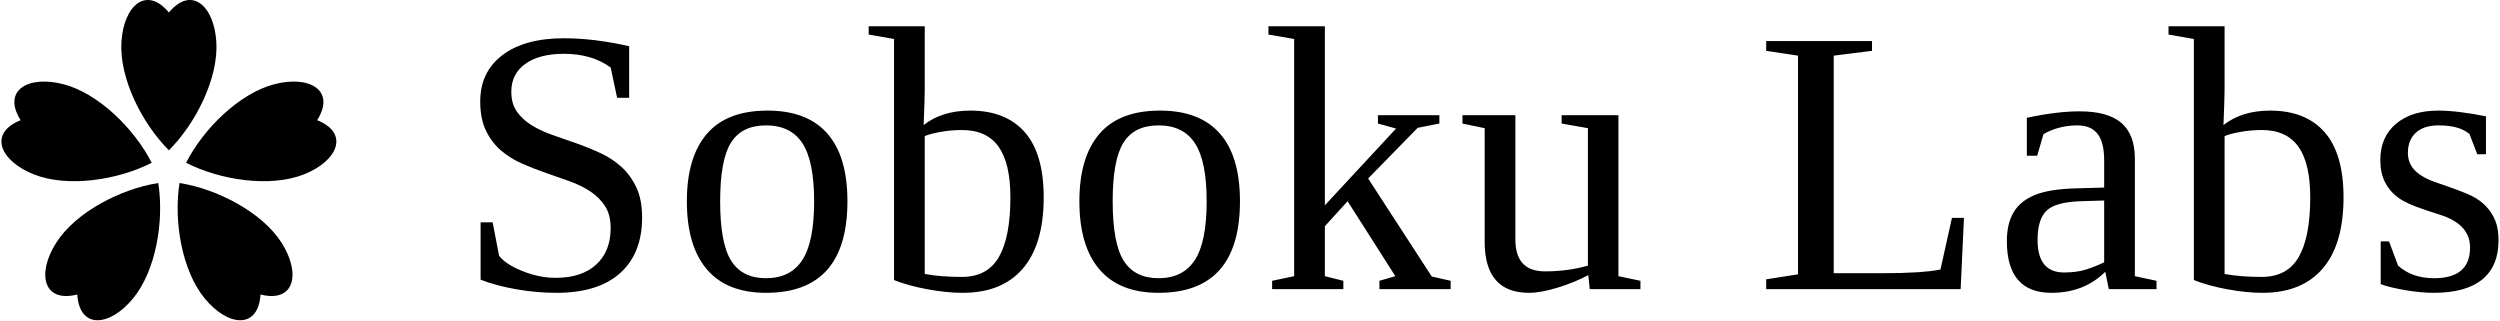
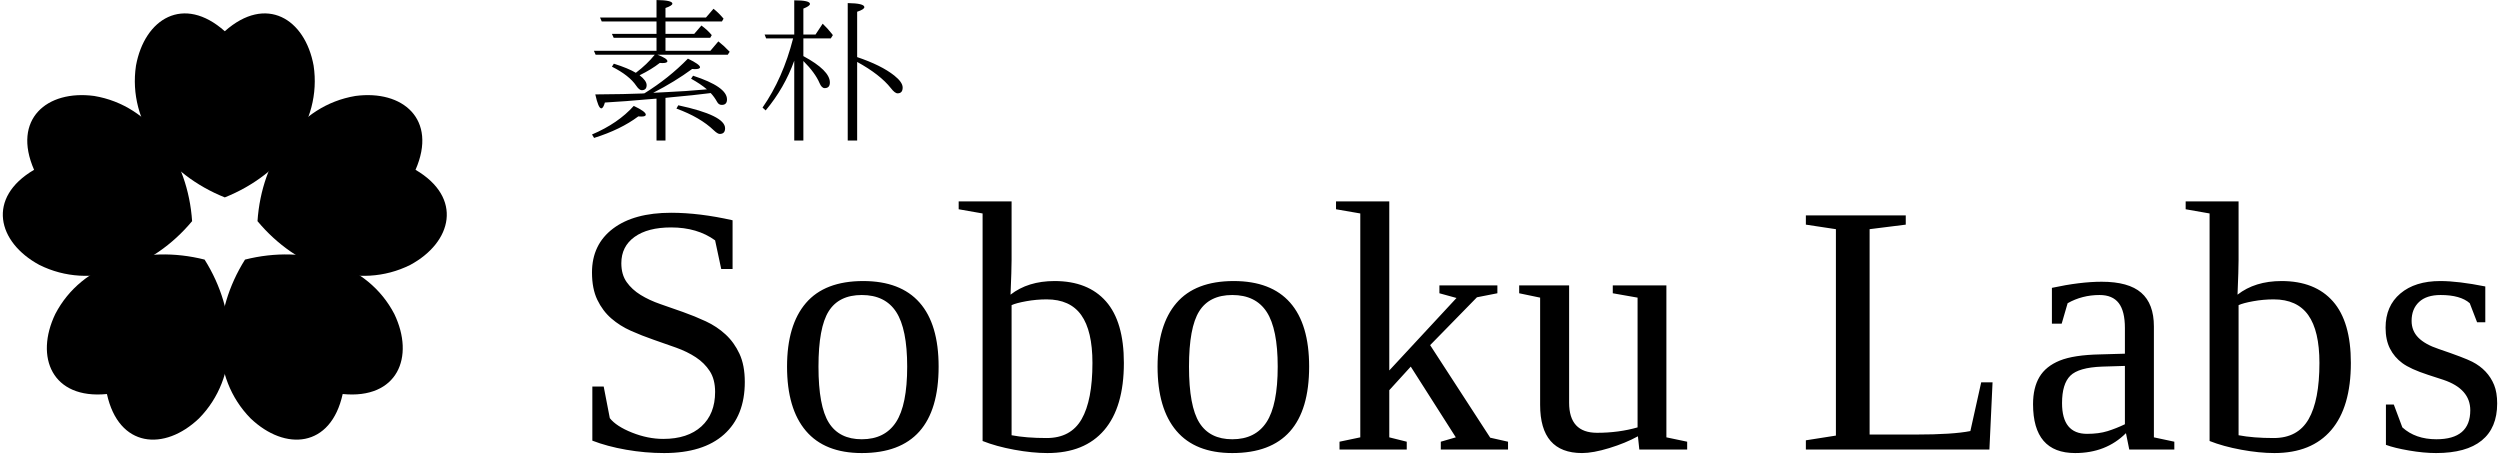
- <svg xmlns="http://www.w3.org/2000/svg" viewBox="0 -116.54 1006.55 129.09" width="1007" height="129" role="img" aria-label="Soboku Labs">
+ <svg xmlns="http://www.w3.org/2000/svg" viewBox="0 -191.97 1065.13 193.46" width="1065" height="193" role="img" aria-label="Soboku Labs">
  <defs>
-     <path id="p" d="M 0 -4 C -6 -10, -11 -20, -10.5 -28 C -10 -36, -5 -40.5, 0 -34.5 C 5 -40.5, 10 -36, 10.5 -28 C 11 -20, 6 -10, 0 -4 Z" />
+     <path id="p" d="M 0 -6 C -10 -10, -17 -19, -15.5 -29 C -14 -37.2, -7.2 -41.4, 0 -35 C 7.2 -41.4, 14 -37.2, 15.5 -29 C 17 -19, 10 -10, 0 -6 Z" />
  </defs>
-   <g transform="translate(67.5 -52) scale(1.82147) translate(0.000 1.828)">
+   <g transform="translate(94.79 -95.24) scale(2.44673) translate(-0.000 0.917)">
    <use href="#p" transform="rotate(0)" fill="currentColor" />
    <use href="#p" transform="rotate(72)" fill="currentColor" />
    <use href="#p" transform="rotate(144)" fill="currentColor" />
    <use href="#p" transform="rotate(216)" fill="currentColor" />
    <use href="#p" transform="rotate(288)" fill="currentColor" />
  </g>
-   <g transform="translate(182.78 0) scale(0.074571)" fill="currentColor">
-     <path d="M139.00 -361.00H204.00L239.00 -180.00Q276.00 -133.00 366.50 -97.00Q457.00 -61.00 545.00 -61.00Q685.00 -61.00 763.50 -132.50Q842.00 -204.00 842.00 -330.00Q842.00 -402.00 811.50 -449.00Q781.00 -496.00 731.50 -528.50Q682.00 -561.00 619.00 -583.50Q556.00 -606.00 489.50 -629.00Q423.00 -652.00 360.00 -680.00Q297.00 -708.00 247.50 -751.00Q198.00 -794.00 167.50 -857.50Q137.00 -921.00 137.00 -1014.00Q137.00 -1174.00 257.00 -1265.00Q377.00 -1356.00 590.00 -1356.00Q752.00 -1356.00 942.00 -1313.00V-1034.00H877.00L842.00 -1198.00Q740.00 -1272.00 590.00 -1272.00Q456.00 -1272.00 380.50 -1217.50Q305.00 -1163.00 305.00 -1067.00Q305.00 -1002.00 335.50 -959.00Q366.00 -916.00 415.50 -885.50Q465.00 -855.00 528.50 -833.00Q592.00 -811.00 658.50 -787.50Q725.00 -764.00 788.50 -734.50Q852.00 -705.00 901.50 -659.50Q951.00 -614.00 981.50 -548.50Q1012.00 -483.00 1012.00 -387.00Q1012.00 -193.00 893.00 -86.50Q774.00 20.00 550.00 20.00Q442.00 20.00 333.00 1.00Q224.00 -18.00 139.00 -51.00Z M2121.86 -475.00Q2121.86 20.00 1681.86 20.00Q1469.86 20.00 1361.86 -107.00Q1253.86 -234.00 1253.86 -475.00Q1253.86 -713.00 1361.86 -839.00Q1469.86 -965.00 1689.86 -965.00Q1903.86 -965.00 2012.86 -841.50Q2121.86 -718.00 2121.86 -475.00ZM1941.86 -475.00Q1941.86 -691.00 1878.86 -788.00Q1815.86 -885.00 1681.86 -885.00Q1550.86 -885.00 1492.36 -792.00Q1433.86 -699.00 1433.86 -475.00Q1433.86 -248.00 1493.36 -153.50Q1552.86 -59.00 1681.86 -59.00Q1813.86 -59.00 1877.86 -157.00Q1941.86 -255.00 1941.86 -475.00Z M3002.73 -496.00Q3002.73 -680.00 2938.73 -770.00Q2874.73 -860.00 2740.73 -860.00Q2681.73 -860.00 2623.73 -849.50Q2565.73 -839.00 2539.73 -827.00V-82.00Q2623.73 -66.00 2740.73 -66.00Q2878.73 -66.00 2940.73 -174.00Q3002.73 -282.00 3002.73 -496.00ZM2373.73 -1352.00 2236.73 -1376.00V-1421.00H2539.73V-1085.00Q2539.73 -1031.00 2533.73 -887.00Q2633.73 -965.00 2785.73 -965.00Q2977.73 -965.00 3080.23 -848.50Q3182.73 -732.00 3182.73 -496.00Q3182.73 -243.00 3070.23 -111.50Q2957.73 20.00 2744.73 20.00Q2658.73 20.00 2555.23 1.00Q2451.73 -18.00 2373.73 -49.00Z M4243.59 -475.00Q4243.59 20.00 3803.59 20.00Q3591.59 20.00 3483.59 -107.00Q3375.59 -234.00 3375.59 -475.00Q3375.59 -713.00 3483.59 -839.00Q3591.59 -965.00 3811.59 -965.00Q4025.59 -965.00 4134.59 -841.50Q4243.59 -718.00 4243.59 -475.00ZM4063.59 -475.00Q4063.59 -691.00 4000.59 -788.00Q3937.59 -885.00 3803.59 -885.00Q3672.59 -885.00 3614.09 -792.00Q3555.59 -699.00 3555.59 -475.00Q3555.59 -248.00 3615.09 -153.50Q3674.59 -59.00 3803.59 -59.00Q3935.59 -59.00 3999.59 -157.00Q4063.59 -255.00 4063.59 -475.00Z M4702.46 -453.00 5087.46 -868.00 4989.46 -895.00V-940.00H5321.46V-895.00L5204.46 -872.00L4936.46 -598.00L5280.46 -68.00L5382.46 -45.00V0.00H4997.46V-45.00L5083.46 -70.00L4825.46 -475.00L4702.46 -340.00V-70.00L4802.46 -45.00V0.00H4417.46V-45.00L4536.46 -70.00V-1352.00L4397.46 -1376.00V-1421.00H4702.46Z M5732.32 -268.00Q5732.32 -96.00 5892.32 -96.00Q6016.32 -96.00 6124.32 -127.00V-870.00L5982.32 -895.00V-940.00H6289.32V-70.00L6408.32 -45.00V0.00H6134.32L6126.32 -76.00Q6055.32 -37.00 5962.32 -8.50Q5869.32 20.00 5806.32 20.00Q5566.32 20.00 5566.32 -256.00V-870.00L5446.32 -895.00V-940.00H5732.32Z M7660.05 -1288.00 7453.05 -1262.00V-86.00H7717.05Q7930.05 -86.00 8030.05 -106.00L8092.05 -385.00H8157.05L8139.05 0.00H7088.05V-53.00L7260.05 -80.00V-1262.00L7088.05 -1288.00V-1341.00H7660.05Z M8781.91 -961.00Q8935.91 -961.00 9008.41 -898.00Q9080.91 -835.00 9080.91 -705.00V-70.00L9197.91 -45.00V0.00H8939.91L8920.91 -94.00Q8806.91 20.00 8629.91 20.00Q8388.91 20.00 8388.91 -260.00Q8388.91 -354.00 8425.41 -415.50Q8461.91 -477.00 8541.91 -509.50Q8621.91 -542.00 8773.91 -545.00L8914.91 -549.00V-696.00Q8914.91 -793.00 8879.41 -839.00Q8843.91 -885.00 8769.91 -885.00Q8669.91 -885.00 8586.91 -838.00L8552.91 -721.00H8496.91V-926.00Q8658.91 -961.00 8781.91 -961.00ZM8914.91 -479.00 8783.91 -475.00Q8649.91 -470.00 8602.41 -423.00Q8554.91 -376.00 8554.91 -266.00Q8554.91 -90.00 8697.91 -90.00Q8765.91 -90.00 8815.41 -105.50Q8864.91 -121.00 8914.91 -145.00Z M10028.78 -496.00Q10028.78 -680.00 9964.78 -770.00Q9900.78 -860.00 9766.78 -860.00Q9707.78 -860.00 9649.78 -849.50Q9591.78 -839.00 9565.78 -827.00V-82.00Q9649.78 -66.00 9766.78 -66.00Q9904.78 -66.00 9966.78 -174.00Q10028.78 -282.00 10028.78 -496.00ZM9399.78 -1352.00 9262.78 -1376.00V-1421.00H9565.78V-1085.00Q9565.78 -1031.00 9559.78 -887.00Q9659.78 -965.00 9811.78 -965.00Q10003.78 -965.00 10106.28 -848.50Q10208.78 -732.00 10208.78 -496.00Q10208.78 -243.00 10096.28 -111.50Q9983.78 20.00 9770.78 20.00Q9684.78 20.00 9581.28 1.00Q9477.78 -18.00 9399.78 -49.00Z M11046.64 -264.00Q11046.64 -124.00 10958.14 -52.00Q10869.64 20.00 10696.64 20.00Q10626.64 20.00 10542.14 5.50Q10457.64 -9.00 10409.64 -27.00V-258.00H10454.64L10503.64 -127.00Q10578.64 -59.00 10698.64 -59.00Q10892.64 -59.00 10892.64 -225.00Q10892.64 -347.00 10739.64 -399.00L10650.64 -428.00Q10549.64 -461.00 10503.64 -495.00Q10457.64 -529.00 10432.64 -578.50Q10407.64 -628.00 10407.64 -698.00Q10407.64 -822.00 10492.14 -893.50Q10576.64 -965.00 10720.64 -965.00Q10823.64 -965.00 10978.64 -934.00V-729.00H10931.64L10889.64 -838.00Q10836.64 -885.00 10722.64 -885.00Q10641.64 -885.00 10599.14 -845.00Q10556.64 -805.00 10556.64 -737.00Q10556.64 -680.00 10595.14 -641.00Q10633.64 -602.00 10711.64 -576.00Q10858.64 -526.00 10903.64 -503.00Q10948.64 -480.00 10980.14 -446.50Q11011.64 -413.00 11029.14 -370.00Q11046.64 -327.00 11046.64 -264.00Z" />
+   <g transform="translate(247.83 -136.77) scale(0.032715)" fill="currentColor">
+     <path d="M1664.0 -473.0 1635.0 -469.0Q1451.0 -445.0 1150.0 -418.0L1074.0 -410.0V147.0H957.0V-400.0L830.0 -390.0Q561.0 -365.0 283.0 -349.0Q262.0 -273.0 236.0 -273.0Q198.0 -273.0 158.0 -455.0Q571.0 -458.0 771.0 -467.0L799.0 -469.0Q1117.0 -666.0 1367.0 -922.0Q1525.0 -845.0 1525.0 -810.0Q1525.0 -785.0 1457.0 -785.0Q1439.0 -785.0 1422.0 -787.0Q1198.0 -622.0 914.0 -476.0L1105.0 -486.0Q1306.0 -494.0 1615.0 -521.0Q1530.0 -593.0 1408.0 -660.0L1434.0 -699.0Q1877.0 -555.0 1877.0 -390.0Q1877.0 -318.0 1809.0 -318.0Q1769.0 -318.0 1748.0 -357.0Q1711.0 -424.0 1664.0 -473.0ZM687.0 -737.0Q834.0 -848.0 934.0 -973.0H162.0L140.0 -1024.0H957.0V-1194.0H398.0L375.0 -1245.0H957.0V-1407.0H242.0L220.0 -1458.0H957.0V-1687.0Q1164.0 -1684.0 1164.0 -1640.0Q1164.0 -1614.0 1074.0 -1583.0V-1458.0H1602.0L1701.0 -1573.0Q1771.0 -1517.0 1832.0 -1444.0L1811.0 -1407.0H1074.0V-1245.0H1449.0L1543.0 -1354.0Q1622.0 -1297.0 1678.0 -1229.0L1658.0 -1194.0H1074.0V-1024.0H1660.0L1764.0 -1147.0Q1838.0 -1089.0 1893.0 -1030.0L1912.0 -1012.0L1887.0 -973.0H969.0Q1099.0 -924.0 1099.0 -889.0Q1099.0 -864.0 1033.0 -864.0Q1014.0 -864.0 1000.0 -866.0Q890.0 -780.0 736.0 -705.0Q828.0 -634.0 828.0 -576.0Q828.0 -510.0 764.0 -510.0Q732.0 -510.0 693.0 -567.0Q602.0 -703.0 375.0 -817.0L400.0 -856.0Q590.0 -796.0 687.0 -737.0ZM1241.0 -313.0Q1852.0 -182.0 1852.0 -13.0Q1852.0 61.0 1782.0 61.0Q1755.0 61.0 1705.0 14.0Q1527.0 -157.0 1217.0 -270.0ZM115.0 68.0Q456.0 -77.0 660.0 -305.0Q817.0 -231.0 817.0 -191.0Q817.0 -166.0 760.0 -166.0Q735.0 -166.0 719.0 -168.0Q490.0 4.0 142.0 113.0Z M2754.8 -895.0Q2626.8 -539.0 2381.8 -246.0L2340.8 -283.0Q2607.8 -667.0 2739.8 -1186.0H2387.8L2367.8 -1237.0H2754.8V-1683.0Q2959.8 -1683.0 2959.8 -1636.0Q2959.8 -1609.0 2873.8 -1575.0V-1237.0H3032.8L3125.8 -1378.0Q3186.8 -1320.0 3241.8 -1251.0L3258.8 -1229.0L3231.8 -1186.0H2873.8V-955.0Q3219.8 -768.0 3219.8 -611.0Q3219.8 -537.0 3151.8 -537.0Q3112.8 -537.0 3084.8 -603.0Q3027.8 -737.0 2873.8 -891.0V147.0H2754.8ZM3575.8 -942.0Q3890.8 -836.0 4060.8 -701.0Q4169.8 -614.0 4169.8 -545.0Q4169.8 -469.0 4103.8 -469.0Q4067.8 -469.0 4015.8 -537.0Q3874.8 -715.0 3575.8 -879.0V147.0H3452.8V-1647.0Q3669.8 -1644.0 3669.8 -1594.0Q3669.8 -1565.0 3575.8 -1534.0Z" />
+   </g>
+   <g transform="translate(241.37 0.00) scale(0.074571)" fill="currentColor">
+     <path d="M139.0 -361.0H204.0L239.0 -180.0Q276.0 -133.0 366.5 -97.0Q457.0 -61.0 545.0 -61.0Q685.0 -61.0 763.5 -132.5Q842.0 -204.0 842.0 -330.0Q842.0 -402.0 811.5 -449.0Q781.0 -496.0 731.5 -528.5Q682.0 -561.0 619.0 -583.5Q556.0 -606.0 489.5 -629.0Q423.0 -652.0 360.0 -680.0Q297.0 -708.0 247.5 -751.0Q198.0 -794.0 167.5 -857.5Q137.0 -921.0 137.0 -1014.0Q137.0 -1174.0 257.0 -1265.0Q377.0 -1356.0 590.0 -1356.0Q752.0 -1356.0 942.0 -1313.0V-1034.0H877.0L842.0 -1198.0Q740.0 -1272.0 590.0 -1272.0Q456.0 -1272.0 380.5 -1217.5Q305.0 -1163.0 305.0 -1067.0Q305.0 -1002.0 335.5 -959.0Q366.0 -916.0 415.5 -885.5Q465.0 -855.0 528.5 -833.0Q592.0 -811.0 658.5 -787.5Q725.0 -764.0 788.5 -734.5Q852.0 -705.0 901.5 -659.5Q951.0 -614.0 981.5 -548.5Q1012.0 -483.0 1012.0 -387.0Q1012.0 -193.0 893.0 -86.5Q774.0 20.0 550.0 20.0Q442.0 20.0 333.0 1.0Q224.0 -18.0 139.0 -51.0Z M2121.9 -475.0Q2121.9 20.0 1681.9 20.0Q1469.9 20.0 1361.9 -107.0Q1253.9 -234.0 1253.9 -475.0Q1253.9 -713.0 1361.9 -839.0Q1469.9 -965.0 1689.9 -965.0Q1903.9 -965.0 2012.9 -841.5Q2121.9 -718.0 2121.9 -475.0ZM1941.9 -475.0Q1941.9 -691.0 1878.9 -788.0Q1815.9 -885.0 1681.9 -885.0Q1550.9 -885.0 1492.4 -792.0Q1433.9 -699.0 1433.9 -475.0Q1433.9 -248.0 1493.4 -153.5Q1552.9 -59.0 1681.9 -59.0Q1813.9 -59.0 1877.9 -157.0Q1941.9 -255.0 1941.9 -475.0Z M3002.7 -496.0Q3002.7 -680.0 2938.7 -770.0Q2874.7 -860.0 2740.7 -860.0Q2681.7 -860.0 2623.7 -849.5Q2565.7 -839.0 2539.7 -827.0V-82.0Q2623.7 -66.0 2740.7 -66.0Q2878.7 -66.0 2940.7 -174.0Q3002.7 -282.0 3002.7 -496.0ZM2373.7 -1352.0 2236.7 -1376.0V-1421.0H2539.7V-1085.0Q2539.7 -1031.0 2533.7 -887.0Q2633.7 -965.0 2785.7 -965.0Q2977.7 -965.0 3080.2 -848.5Q3182.7 -732.0 3182.7 -496.0Q3182.7 -243.0 3070.2 -111.5Q2957.7 20.0 2744.7 20.0Q2658.7 20.0 2555.2 1.0Q2451.7 -18.0 2373.7 -49.0Z M4243.6 -475.0Q4243.6 20.0 3803.6 20.0Q3591.6 20.0 3483.6 -107.0Q3375.6 -234.0 3375.6 -475.0Q3375.6 -713.0 3483.6 -839.0Q3591.6 -965.0 3811.6 -965.0Q4025.6 -965.0 4134.6 -841.5Q4243.6 -718.0 4243.6 -475.0ZM4063.6 -475.0Q4063.6 -691.0 4000.6 -788.0Q3937.6 -885.0 3803.6 -885.0Q3672.6 -885.0 3614.1 -792.0Q3555.6 -699.0 3555.6 -475.0Q3555.6 -248.0 3615.1 -153.5Q3674.6 -59.0 3803.6 -59.0Q3935.6 -59.0 3999.6 -157.0Q4063.6 -255.0 4063.6 -475.0Z M4702.5 -453.0 5087.5 -868.0 4989.5 -895.0V-940.0H5321.5V-895.0L5204.5 -872.0L4936.5 -598.0L5280.5 -68.0L5382.5 -45.0V0.0H4997.5V-45.0L5083.5 -70.0L4825.5 -475.0L4702.5 -340.0V-70.0L4802.5 -45.0V0.0H4417.5V-45.0L4536.5 -70.0V-1352.0L4397.5 -1376.0V-1421.0H4702.5Z M5732.3 -268.0Q5732.3 -96.0 5892.3 -96.0Q6016.3 -96.0 6124.3 -127.0V-870.0L5982.3 -895.0V-940.0H6289.3V-70.0L6408.3 -45.0V0.0H6134.3L6126.3 -76.0Q6055.3 -37.0 5962.3 -8.5Q5869.3 20.0 5806.3 20.0Q5566.3 20.0 5566.3 -256.0V-870.0L5446.3 -895.0V-940.0H5732.3Z M7660.0 -1288.0 7453.0 -1262.0V-86.0H7717.0Q7930.0 -86.0 8030.0 -106.0L8092.0 -385.0H8157.0L8139.0 0.0H7088.0V-53.0L7260.0 -80.0V-1262.0L7088.0 -1288.0V-1341.0H7660.0Z M8781.9 -961.0Q8935.9 -961.0 9008.4 -898.0Q9080.9 -835.0 9080.9 -705.0V-70.0L9197.9 -45.0V0.0H8939.9L8920.9 -94.0Q8806.9 20.0 8629.9 20.0Q8388.9 20.0 8388.9 -260.0Q8388.9 -354.0 8425.4 -415.5Q8461.9 -477.0 8541.9 -509.5Q8621.9 -542.0 8773.9 -545.0L8914.9 -549.0V-696.0Q8914.9 -793.0 8879.4 -839.0Q8843.9 -885.0 8769.9 -885.0Q8669.9 -885.0 8586.9 -838.0L8552.9 -721.0H8496.9V-926.0Q8658.9 -961.0 8781.9 -961.0ZM8914.9 -479.0 8783.9 -475.0Q8649.9 -470.0 8602.4 -423.0Q8554.9 -376.0 8554.9 -266.0Q8554.9 -90.0 8697.9 -90.0Q8765.9 -90.0 8815.4 -105.5Q8864.9 -121.0 8914.9 -145.0Z M10028.8 -496.0Q10028.8 -680.0 9964.8 -770.0Q9900.8 -860.0 9766.8 -860.0Q9707.8 -860.0 9649.8 -849.5Q9591.8 -839.0 9565.8 -827.0V-82.0Q9649.8 -66.0 9766.8 -66.0Q9904.8 -66.0 9966.8 -174.0Q10028.8 -282.0 10028.8 -496.0ZM9399.8 -1352.0 9262.8 -1376.0V-1421.0H9565.8V-1085.0Q9565.8 -1031.0 9559.8 -887.0Q9659.8 -965.0 9811.8 -965.0Q10003.8 -965.0 10106.3 -848.5Q10208.8 -732.0 10208.8 -496.0Q10208.8 -243.0 10096.3 -111.5Q9983.8 20.0 9770.8 20.0Q9684.8 20.0 9581.3 1.0Q9477.8 -18.0 9399.8 -49.0Z M11046.6 -264.0Q11046.6 -124.0 10958.1 -52.0Q10869.6 20.0 10696.6 20.0Q10626.6 20.0 10542.1 5.5Q10457.6 -9.0 10409.6 -27.0V-258.0H10454.6L10503.6 -127.0Q10578.6 -59.0 10698.6 -59.0Q10892.6 -59.0 10892.6 -225.0Q10892.6 -347.0 10739.6 -399.0L10650.6 -428.0Q10549.6 -461.0 10503.6 -495.0Q10457.6 -529.0 10432.6 -578.5Q10407.6 -628.0 10407.6 -698.0Q10407.6 -822.0 10492.1 -893.5Q10576.6 -965.0 10720.6 -965.0Q10823.6 -965.0 10978.6 -934.0V-729.0H10931.6L10889.6 -838.0Q10836.6 -885.0 10722.6 -885.0Q10641.6 -885.0 10599.1 -845.0Q10556.6 -805.0 10556.6 -737.0Q10556.6 -680.0 10595.1 -641.0Q10633.6 -602.0 10711.6 -576.0Q10858.6 -526.0 10903.6 -503.0Q10948.6 -480.0 10980.1 -446.5Q11011.6 -413.0 11029.1 -370.0Q11046.6 -327.0 11046.6 -264.0Z" />
  </g>
</svg>
